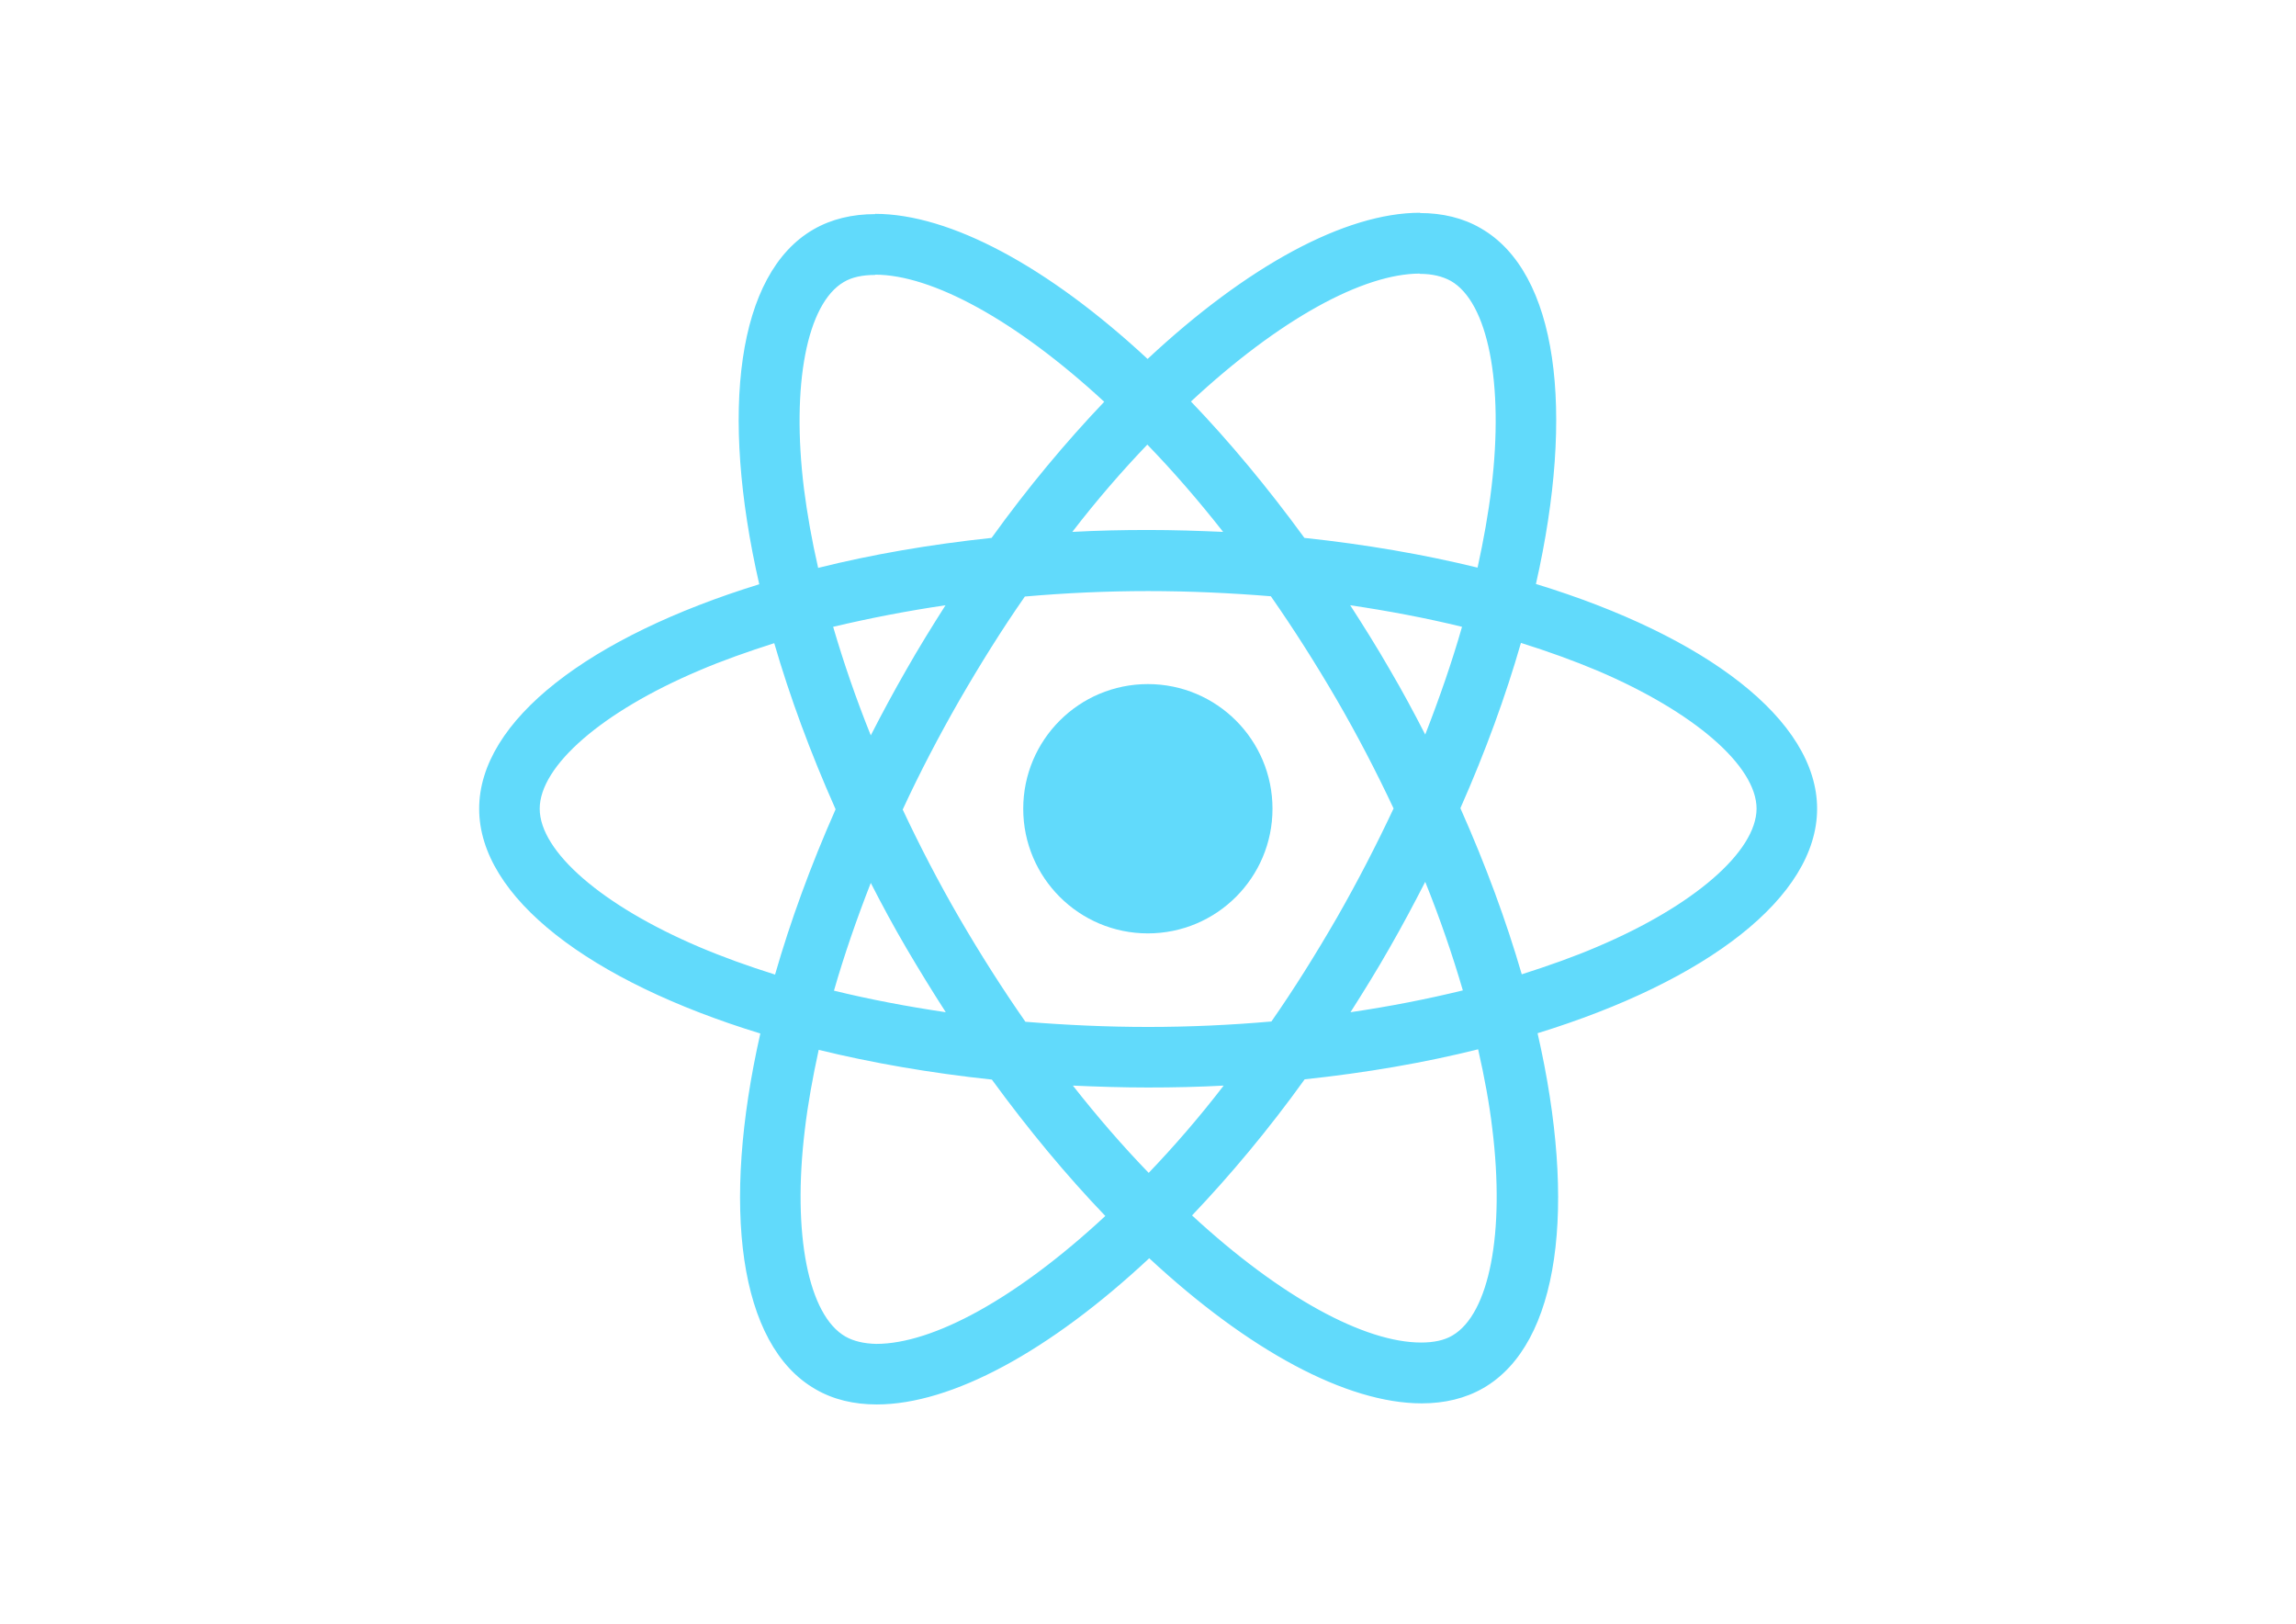
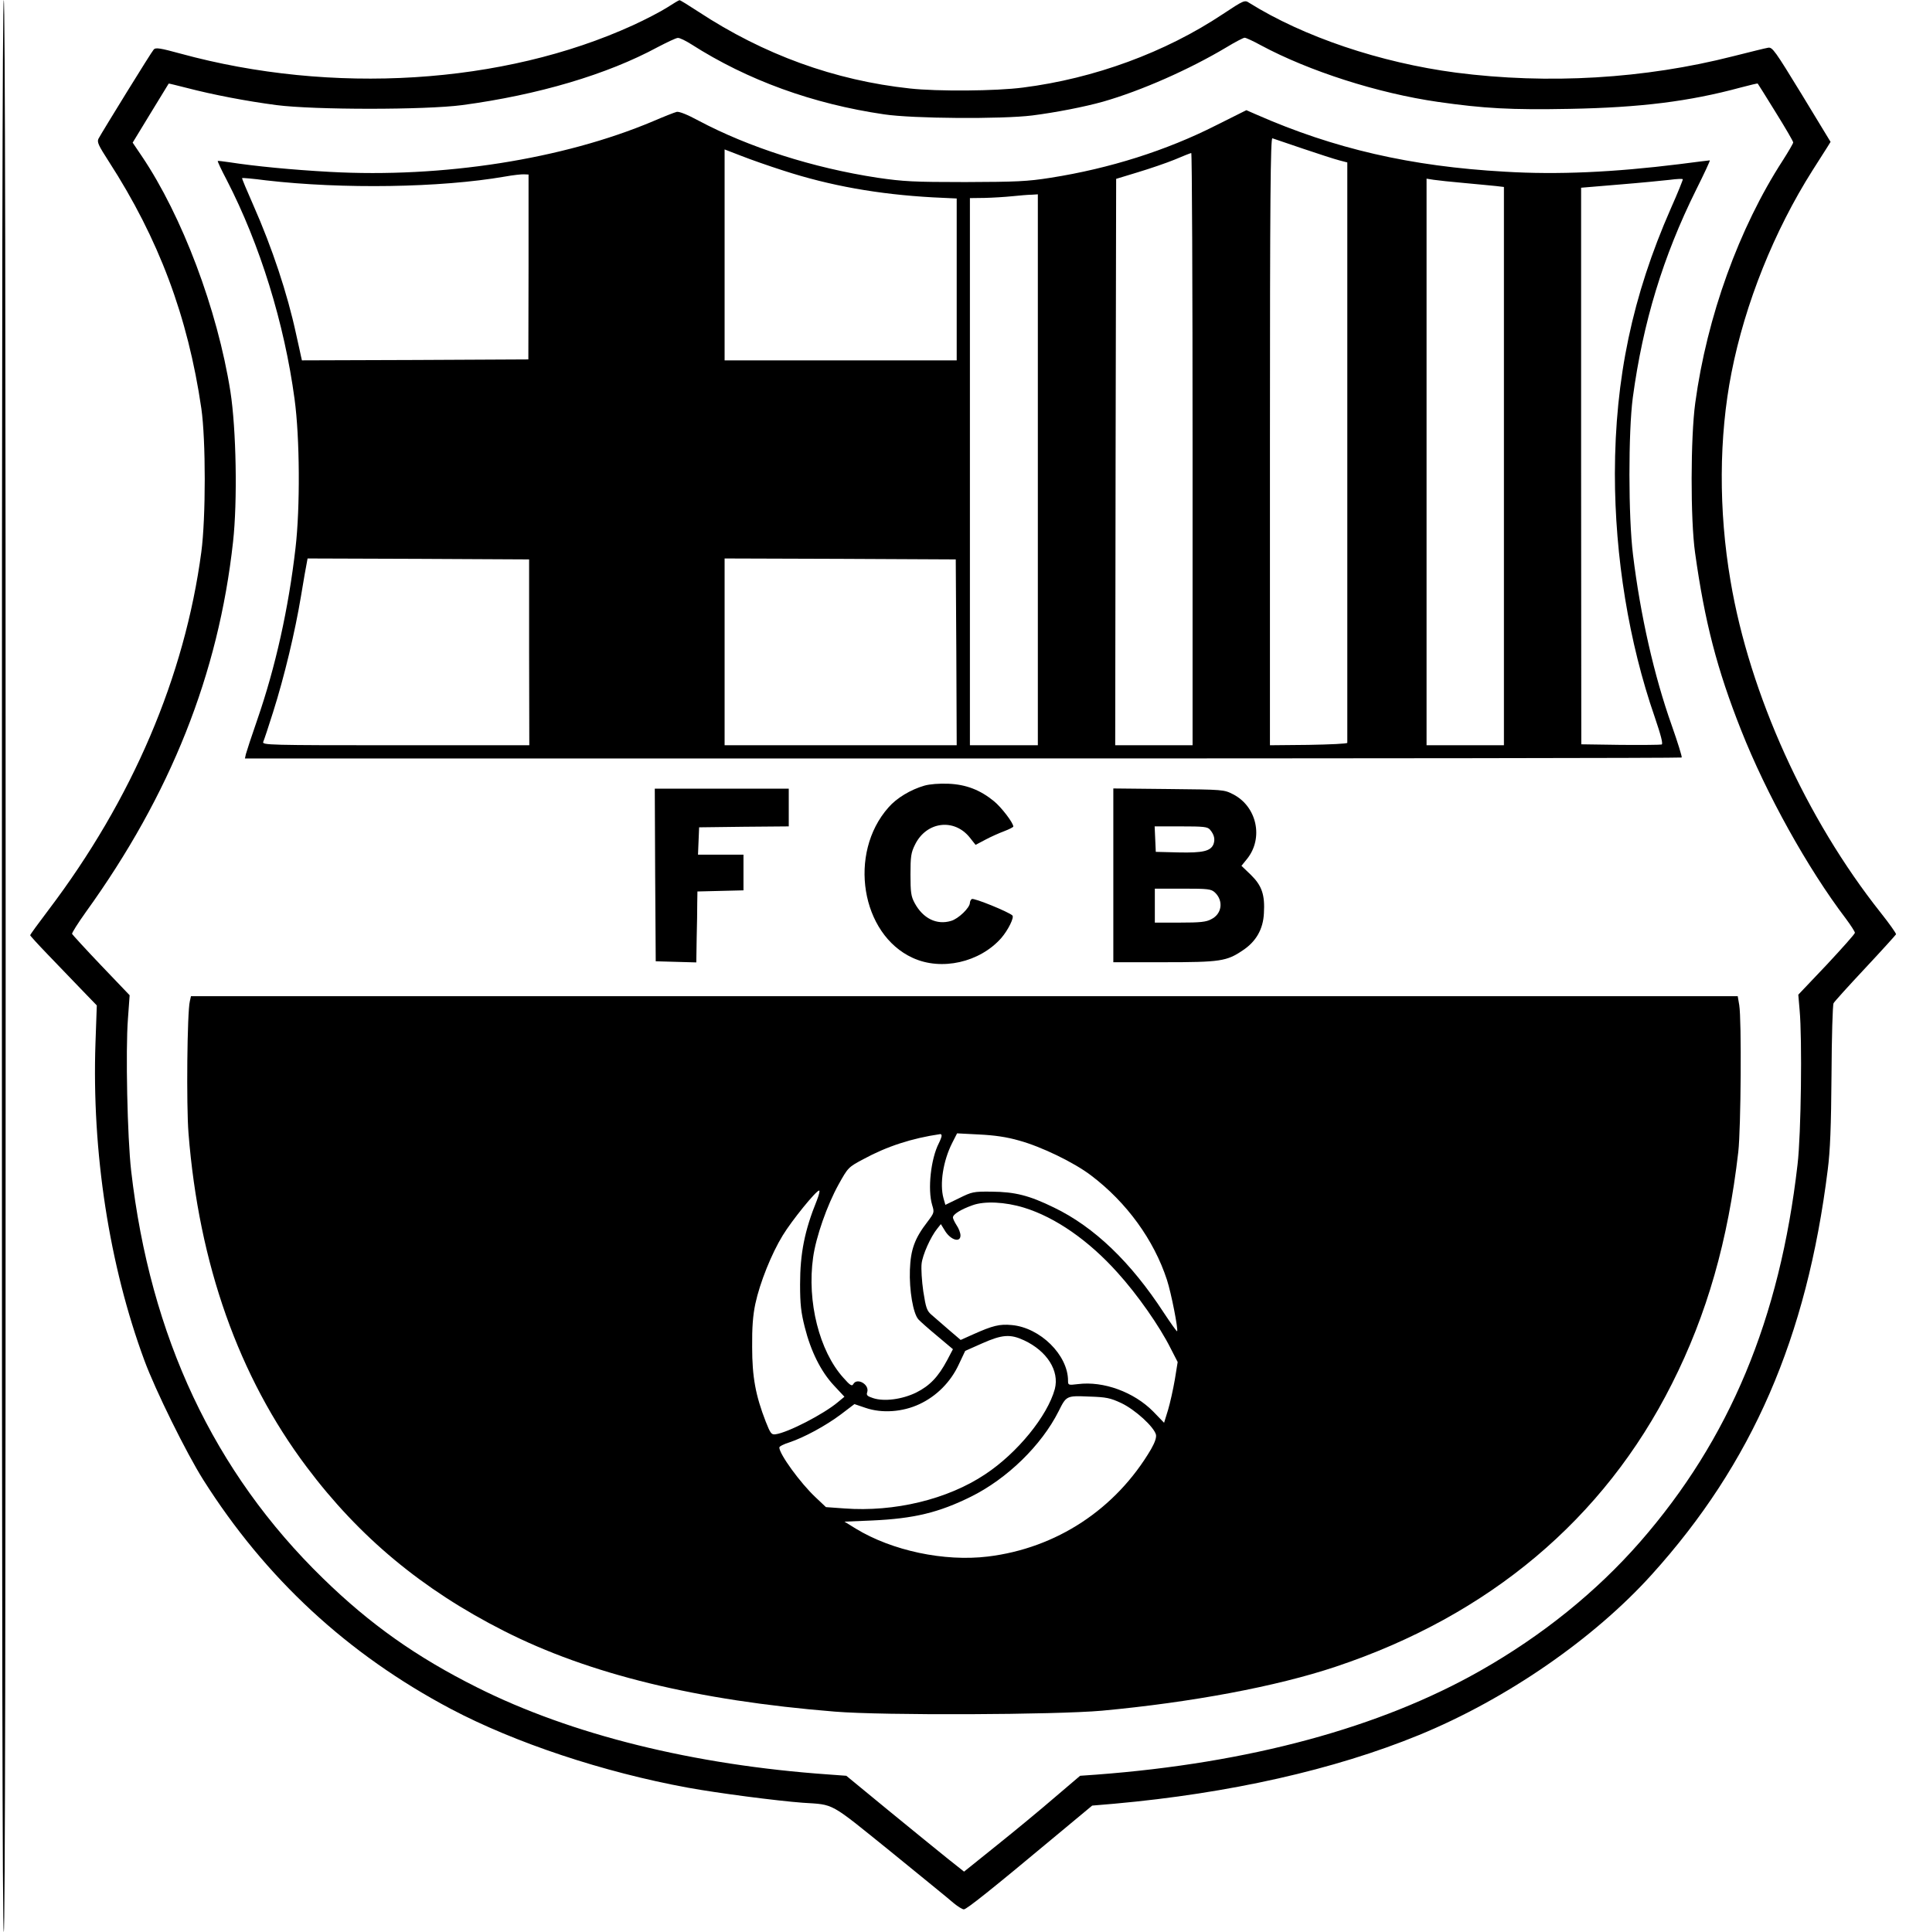
- <svg xmlns="http://www.w3.org/2000/svg" viewBox="0 0 841.9 595.3">
-   <g fill="#61DAFB">
-     <path d="M666.3 296.5c0-32.5-40.7-63.3-103.1-82.4 14.4-63.6 8-114.2-20.2-130.4-6.5-3.8-14.1-5.6-22.4-5.6v22.3c4.6 0 8.3.9 11.4 2.6 13.6 7.8 19.5 37.5 14.9 75.7-1.1 9.4-2.9 19.3-5.1 29.4-19.6-4.8-41-8.5-63.5-10.9-13.5-18.5-27.5-35.3-41.6-50 32.6-30.3 63.2-46.9 84-46.9V78c-27.5 0-63.5 19.6-99.9 53.6-36.4-33.8-72.4-53.2-99.9-53.2v22.3c20.7 0 51.4 16.5 84 46.6-14 14.7-28 31.4-41.3 49.9-22.6 2.4-44 6.1-63.6 11-2.3-10-4-19.7-5.2-29-4.7-38.2 1.1-67.9 14.6-75.8 3-1.8 6.9-2.6 11.5-2.6V78.5c-8.4 0-16 1.8-22.6 5.6-28.1 16.2-34.4 66.7-19.9 130.1-62.2 19.2-102.7 49.9-102.7 82.3 0 32.5 40.7 63.3 103.1 82.4-14.4 63.6-8 114.2 20.2 130.4 6.5 3.8 14.1 5.6 22.5 5.6 27.5 0 63.5-19.6 99.9-53.6 36.4 33.8 72.4 53.2 99.9 53.2 8.4 0 16-1.8 22.6-5.6 28.1-16.2 34.4-66.7 19.9-130.1 62-19.1 102.5-49.9 102.5-82.3zm-130.2-66.7c-3.7 12.9-8.3 26.2-13.5 39.5-4.1-8-8.4-16-13.1-24-4.6-8-9.5-15.8-14.4-23.4 14.2 2.1 27.9 4.7 41 7.9zm-45.8 106.5c-7.8 13.5-15.8 26.3-24.1 38.2-14.9 1.3-30 2-45.2 2-15.1 0-30.2-.7-45-1.9-8.3-11.9-16.4-24.6-24.2-38-7.6-13.1-14.5-26.4-20.8-39.8 6.2-13.4 13.2-26.8 20.7-39.9 7.8-13.5 15.8-26.3 24.1-38.2 14.9-1.3 30-2 45.2-2 15.1 0 30.2.7 45 1.9 8.3 11.9 16.4 24.6 24.2 38 7.6 13.1 14.5 26.4 20.8 39.8-6.3 13.4-13.2 26.8-20.7 39.9zm32.3-13c5.4 13.4 10 26.8 13.8 39.8-13.1 3.2-26.9 5.9-41.2 8 4.9-7.7 9.8-15.6 14.4-23.7 4.6-8 8.9-16.1 13-24.1zM421.2 430c-9.3-9.6-18.6-20.3-27.8-32 9 .4 18.2.7 27.5.7 9.4 0 18.7-.2 27.8-.7-9 11.7-18.3 22.4-27.5 32zm-74.4-58.9c-14.2-2.1-27.9-4.7-41-7.9 3.7-12.9 8.3-26.2 13.5-39.5 4.1 8 8.4 16 13.1 24 4.7 8 9.5 15.8 14.4 23.4zM420.7 163c9.3 9.6 18.6 20.3 27.8 32-9-.4-18.2-.7-27.5-.7-9.4 0-18.7.2-27.8.7 9-11.7 18.3-22.4 27.5-32zm-74 58.9c-4.9 7.7-9.8 15.6-14.4 23.7-4.6 8-8.9 16-13 24-5.4-13.4-10-26.8-13.8-39.8 13.1-3.1 26.9-5.8 41.2-7.9zm-90.5 125.2c-35.4-15.1-58.3-34.9-58.3-50.6 0-15.7 22.9-35.6 58.3-50.6 8.6-3.7 18-7 27.7-10.1 5.7 19.6 13.2 40 22.5 60.9-9.2 20.8-16.6 41.1-22.2 60.6-9.9-3.1-19.3-6.5-28-10.2zM310 490c-13.6-7.8-19.5-37.5-14.9-75.7 1.1-9.4 2.9-19.3 5.1-29.4 19.6 4.8 41 8.5 63.5 10.9 13.5 18.5 27.5 35.3 41.6 50-32.6 30.3-63.2 46.9-84 46.9-4.5-.1-8.3-1-11.3-2.7zm237.2-76.2c4.7 38.2-1.1 67.9-14.6 75.8-3 1.8-6.9 2.6-11.5 2.6-20.7 0-51.4-16.5-84-46.6 14-14.7 28-31.4 41.3-49.9 22.6-2.4 44-6.1 63.6-11 2.3 10.1 4.1 19.8 5.2 29.1zm38.5-66.7c-8.6 3.7-18 7-27.7 10.1-5.7-19.6-13.2-40-22.5-60.9 9.2-20.8 16.6-41.1 22.2-60.6 9.9 3.1 19.3 6.5 28.1 10.2 35.4 15.1 58.3 34.9 58.3 50.6-.1 15.7-23 35.6-58.4 50.6zM320.8 78.4z" />
-     <circle cx="420.9" cy="296.5" r="45.7" />
-     <path d="M520.5 78.1z" />
+ <svg xmlns="http://www.w3.org/2000/svg" version="1.0" width="1019pt" height="1024pt" viewBox="0 0 1019 1024" preserveAspectRatio="xMidYMid meet">
+   <g transform="translate(0,1024) scale(0.1,-0.1)" fill="#000000" stroke="none">
+     <path d="M10 5120 c0 -3407 3 -5120 10 -5120 7 0 10 1713 10 5120 0 3407 -3 5120 -10 5120 -7 0 -10 -1713 -10 -5120z" />
+     <path d="M3535 10200 c-33 -21 -115 -64 -181 -94 -688 -314 -1594 -370 -2398 -150 -106 29 -131 33 -141 22 -12 -12 -270 -431 -293 -473 -9 -18 0 -36 54 -120 265 -410 420 -823 491 -1310 24 -167 24 -578 0 -760 -88 -661 -366 -1312 -810 -1898 -53 -70 -97 -130 -97 -134 0 -3 42 -49 93 -102 51 -53 130 -135 176 -183 l84 -87 -7 -198 c-20 -579 73 -1180 259 -1683 58 -158 223 -492 312 -633 330 -522 765 -925 1313 -1215 339 -179 807 -335 1255 -417 158 -29 474 -70 610 -80 169 -11 137 6 463 -257 163 -133 315 -256 336 -275 22 -18 46 -33 54 -33 14 0 145 104 478 382 l202 168 118 10 c610 55 1165 180 1614 364 463 190 925 509 1233 850 533 590 822 1255 933 2146 13 100 18 231 20 502 1 202 6 373 11 381 4 8 80 92 168 186 88 94 161 175 163 179 1 5 -35 56 -81 114 -396 499 -695 1159 -796 1758 -64 374 -62 765 5 1105 72 367 226 751 430 1073 32 51 67 106 77 121 l18 29 -153 252 c-142 232 -155 251 -178 247 -14 -2 -97 -23 -185 -45 -470 -120 -981 -150 -1469 -87 -402 53 -808 190 -1096 370 -24 16 -28 14 -140 -60 -305 -203 -681 -341 -1058 -389 -144 -19 -455 -21 -600 -5 -399 43 -774 179 -1121 407 -52 34 -97 62 -100 61 -4 0 -33 -18 -66 -39z m129 -195 c297 -190 644 -316 1021 -371 152 -23 625 -26 785 -6 126 16 279 46 375 73 203 58 458 171 654 288 46 28 90 51 97 51 7 0 46 -18 86 -40 255 -137 619 -254 938 -300 244 -35 388 -43 699 -37 373 7 632 39 905 113 50 13 90 23 91 21 1 -1 44 -69 95 -152 51 -82 93 -154 93 -160 0 -5 -25 -48 -55 -95 -232 -358 -402 -828 -464 -1285 -25 -182 -26 -619 -1 -795 51 -365 116 -617 244 -940 133 -337 352 -732 555 -999 26 -35 48 -69 48 -75 0 -6 -68 -82 -150 -170 l-150 -158 7 -82 c14 -150 8 -659 -11 -818 -94 -819 -360 -1457 -835 -2001 -231 -264 -518 -496 -846 -682 -531 -302 -1224 -490 -2036 -551 l-85 -6 -135 -115 c-74 -64 -212 -178 -307 -254 l-173 -139 -87 69 c-48 38 -188 153 -312 254 l-225 185 -95 7 c-713 50 -1363 211 -1861 461 -322 161 -568 335 -818 579 -577 562 -915 1280 -1016 2160 -20 175 -30 638 -17 805 l9 125 -151 158 c-83 87 -152 163 -154 167 -2 5 31 57 73 116 449 623 703 1261 780 1962 24 215 17 598 -14 797 -69 436 -256 931 -470 1248 l-48 71 95 156 c52 85 95 156 96 157 1 1 44 -10 96 -23 138 -36 315 -70 475 -91 201 -26 789 -26 985 0 402 54 767 162 1035 307 50 26 98 49 107 49 10 1 42 -15 72 -34z" />
+     <path d="M6445 9576 c-264 -134 -565 -229 -876 -278 -126 -20 -182 -22 -454 -23 -275 0 -327 3 -465 23 -341 52 -682 161 -949 303 -59 32 -102 49 -115 46 -12 -3 -68 -25 -126 -50 -477 -201 -1113 -301 -1712 -268 -201 11 -397 30 -532 51 -33 5 -61 8 -62 7 -2 -2 19 -47 47 -100 177 -343 306 -761 360 -1162 28 -205 30 -577 5 -790 -37 -321 -106 -630 -202 -908 -31 -89 -58 -172 -61 -184 l-5 -23 3804 0 c2093 0 3807 2 3810 5 3 3 -21 80 -53 171 -93 262 -166 583 -205 904 -25 201 -25 651 -1 833 54 399 160 747 335 1100 43 86 76 157 73 157 -4 0 -76 -9 -161 -20 -347 -43 -644 -57 -925 -40 -500 28 -905 122 -1315 302 l-55 24 -160 -80z m460 -124 c83 -28 169 -56 193 -62 l42 -11 0 -1534 c0 -844 0 -1538 0 -1542 0 -5 -92 -9 -205 -11 l-205 -2 0 1611 c0 1285 3 1610 13 1606 6 -2 80 -27 162 -55z m-2754 -116 c249 -81 504 -126 792 -142 l127 -6 0 -429 0 -429 -615 0 -615 0 0 559 0 559 88 -34 c48 -19 148 -54 223 -78z m2169 -1476 l0 -1570 -205 0 -205 0 2 1501 3 1501 115 35 c63 19 151 49 195 67 44 19 83 34 88 35 4 0 7 -705 7 -1569z m-3519 965 l-1 -490 -600 -3 -600 -2 -5 22 c-3 13 -14 66 -26 118 -46 214 -127 457 -225 679 -35 79 -63 146 -61 147 1 2 59 -3 127 -12 407 -47 924 -39 1265 20 44 8 90 13 103 12 l23 -1 0 -490z m6053 309 c-203 -462 -295 -899 -296 -1404 0 -441 74 -895 211 -1290 33 -97 45 -143 37 -146 -6 -2 -105 -3 -219 -2 l-207 3 -1 1475 0 1475 203 17 c112 9 232 21 268 25 36 5 66 6 68 3 1 -3 -27 -73 -64 -156z m-1094 136 c69 -6 144 -14 168 -16 l42 -5 0 -1480 0 -1479 -205 0 -205 0 0 1501 0 1502 38 -6 c20 -3 93 -11 162 -17z m-2260 -1520 l0 -1460 -180 0 -180 0 0 1450 0 1450 78 1 c42 1 109 5 147 9 39 4 85 8 103 8 l32 2 0 -1460z m-2696 -967 l1 -493 -709 0 c-671 0 -708 1 -701 18 4 9 28 80 52 157 60 189 117 428 148 615 14 85 28 165 31 178 l4 22 587 -2 587 -3 0 -492z m2264 0 l2 -493 -615 0 -615 0 0 495 0 495 613 -2 612 -3 3 -492z" />
+     <path d="M4899 6076 c-73 -21 -148 -66 -191 -116 -215 -243 -145 -672 129 -797 152 -70 355 -24 469 105 37 43 70 110 59 120 -20 19 -204 94 -215 87 -5 -3 -10 -13 -10 -20 0 -26 -61 -85 -100 -96 -76 -23 -149 13 -193 95 -19 35 -22 57 -22 151 0 95 3 116 24 158 60 123 208 142 291 37 l30 -38 53 28 c28 15 73 35 100 45 26 10 47 21 47 24 0 20 -63 102 -102 134 -73 60 -148 89 -241 93 -50 2 -100 -2 -128 -10z" />
+     <path d="M3472 5603 l3 -458 108 -3 107 -3 2 128 c2 70 3 155 3 188 l1 60 122 3 122 3 0 94 0 95 -120 0 -121 0 3 73 3 72 238 3 237 2 0 100 0 100 -355 0 -355 0 2 -457z" />
+     <path d="M5900 5600 l0 -460 268 0 c298 0 333 5 418 63 70 46 108 112 112 196 6 99 -11 147 -69 204 l-50 48 30 37 c88 110 52 277 -74 342 -49 25 -51 25 -342 28 l-293 3 0 -461z m512 243 c23 -27 28 -51 19 -77 -15 -37 -55 -47 -186 -44 l-120 3 -3 68 -3 67 139 0 c120 0 141 -2 154 -17z m26 -333 c47 -44 38 -114 -19 -142 -27 -15 -60 -18 -166 -18 l-133 0 0 90 0 90 148 0 c135 0 150 -2 170 -20z" />
+     <path d="M1006 4933 c-14 -56 -19 -551 -7 -700 55 -693 266 -1289 626 -1768 279 -372 613 -650 1045 -869 451 -229 1022 -369 1755 -428 256 -21 1169 -17 1415 5 474 44 924 128 1238 233 813 271 1422 783 1782 1499 186 368 298 760 352 1230 14 123 18 701 5 778 l-8 47 -4098 0 -4099 0 -6 -27z m3984 -713 c0 -6 -7 -24 -15 -40 -42 -82 -60 -244 -35 -327 12 -39 11 -41 -25 -89 -68 -88 -89 -147 -93 -254 -4 -108 17 -232 45 -263 10 -11 55 -51 101 -89 l82 -69 -31 -59 c-47 -88 -92 -135 -164 -171 -74 -36 -170 -49 -229 -29 -30 10 -36 15 -30 32 12 40 -54 78 -74 42 -7 -13 -17 -7 -53 34 -127 141 -193 403 -160 637 15 109 74 277 135 387 50 90 52 92 131 134 125 68 257 111 408 133 4 1 7 -4 7 -9z m410 -25 c118 -32 293 -117 382 -185 189 -143 333 -342 402 -553 23 -70 61 -265 54 -273 -2 -2 -34 43 -71 99 -174 267 -368 454 -582 557 -131 64 -206 83 -331 84 -96 1 -103 -1 -172 -35 l-72 -35 -10 35 c-21 76 -2 198 46 293 l26 51 116 -6 c82 -4 146 -13 212 -32z m-1071 -317 c-65 -160 -89 -281 -89 -446 0 -105 5 -148 25 -227 32 -127 85 -234 154 -308 l56 -60 -35 -29 c-75 -63 -264 -161 -330 -170 -22 -3 -27 4 -52 67 -54 139 -72 237 -72 395 -1 104 4 169 17 230 24 112 86 266 145 362 48 79 177 238 193 238 5 0 -1 -24 -12 -52z m1098 -39 c166 -51 343 -174 496 -345 105 -116 222 -283 281 -401 l37 -72 -15 -93 c-9 -52 -25 -124 -36 -161 l-21 -68 -58 60 c-102 103 -263 162 -398 145 -51 -6 -53 -6 -53 18 0 136 -148 282 -299 295 -64 6 -100 -3 -203 -49 l-67 -30 -62 53 c-34 30 -75 65 -91 79 -26 22 -31 36 -45 125 -8 55 -12 121 -9 147 5 47 48 143 83 186 l19 24 24 -39 c31 -47 80 -60 80 -21 0 13 -9 37 -20 53 -11 17 -20 36 -20 42 0 17 42 43 104 65 63 23 172 18 273 -13z m0 -703 c122 -57 188 -162 163 -258 -39 -143 -198 -339 -369 -452 -199 -133 -481 -201 -747 -181 l-97 7 -55 52 c-81 76 -192 229 -192 264 0 6 24 18 53 27 78 26 193 88 274 149 l71 54 59 -20 c87 -30 197 -22 286 20 90 42 165 117 208 210 l34 72 90 40 c106 47 149 50 222 16z m516 -333 c73 -35 172 -125 183 -167 3 -15 -5 -40 -26 -77 -187 -318 -502 -525 -865 -569 -231 -28 -508 31 -700 148 l-60 37 145 6 c224 10 355 42 525 126 192 95 374 272 465 453 41 82 41 83 160 78 93 -3 113 -7 173 -35z" />
  </g>
</svg>
